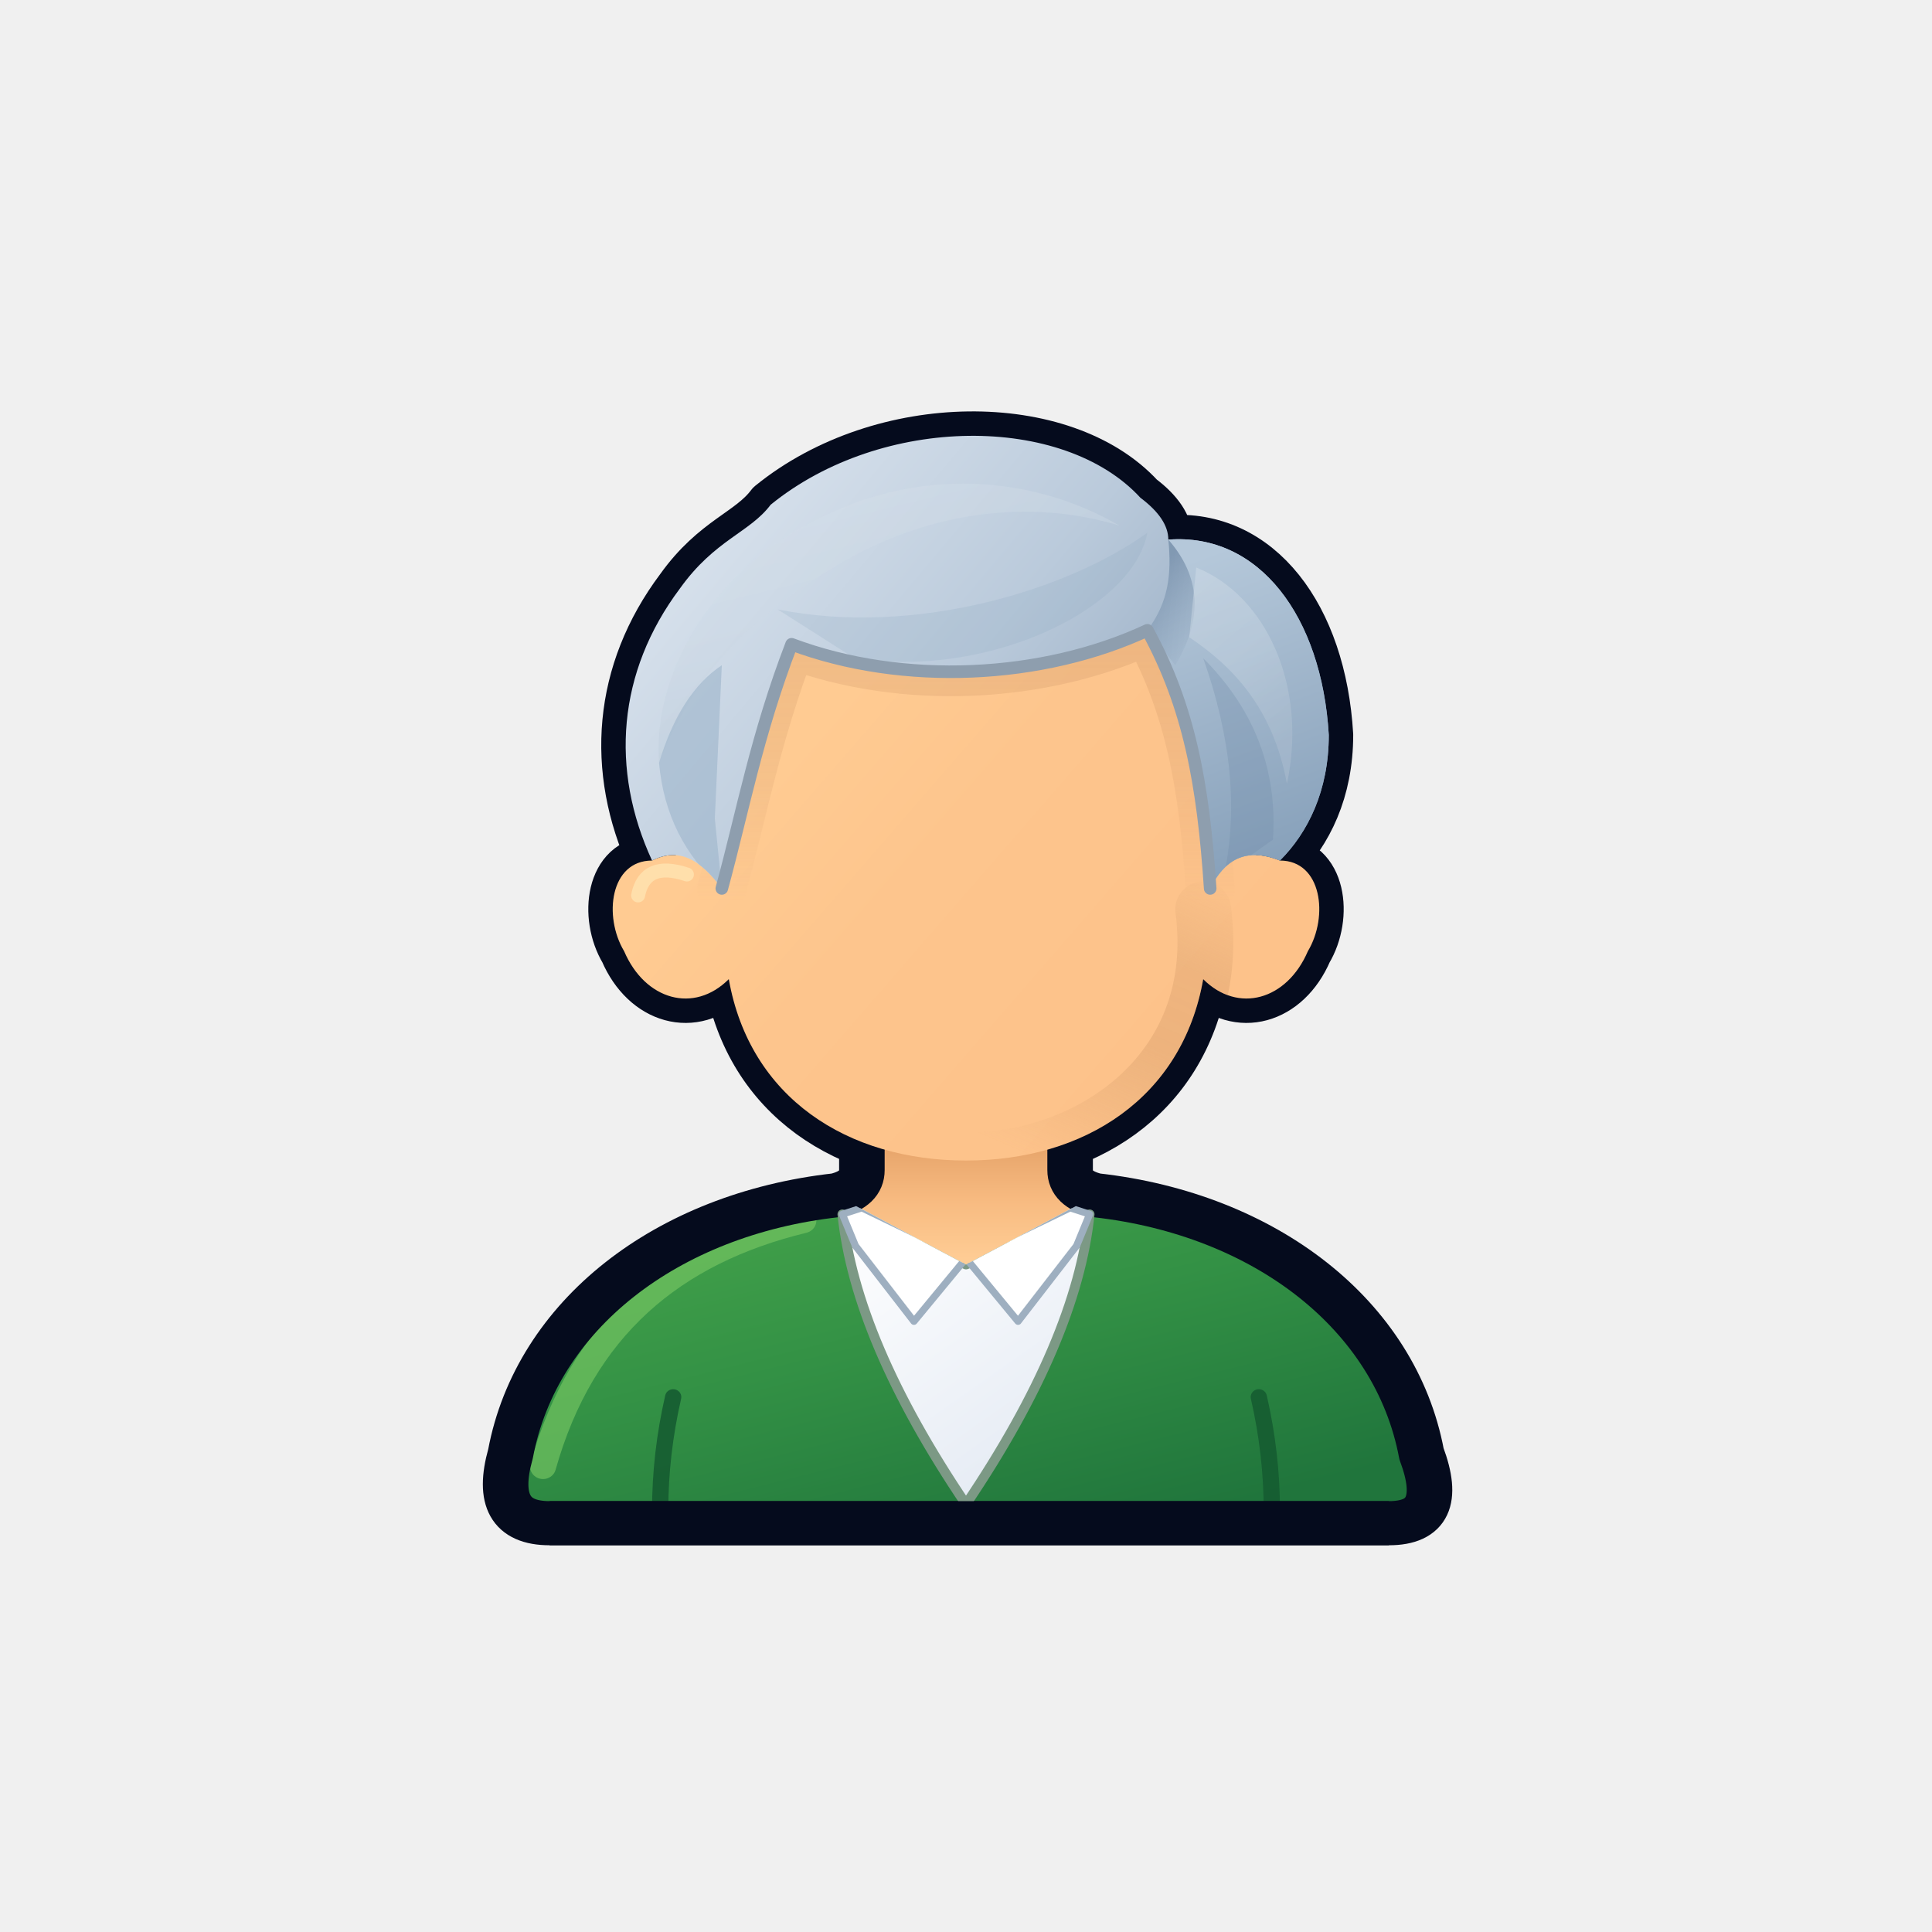
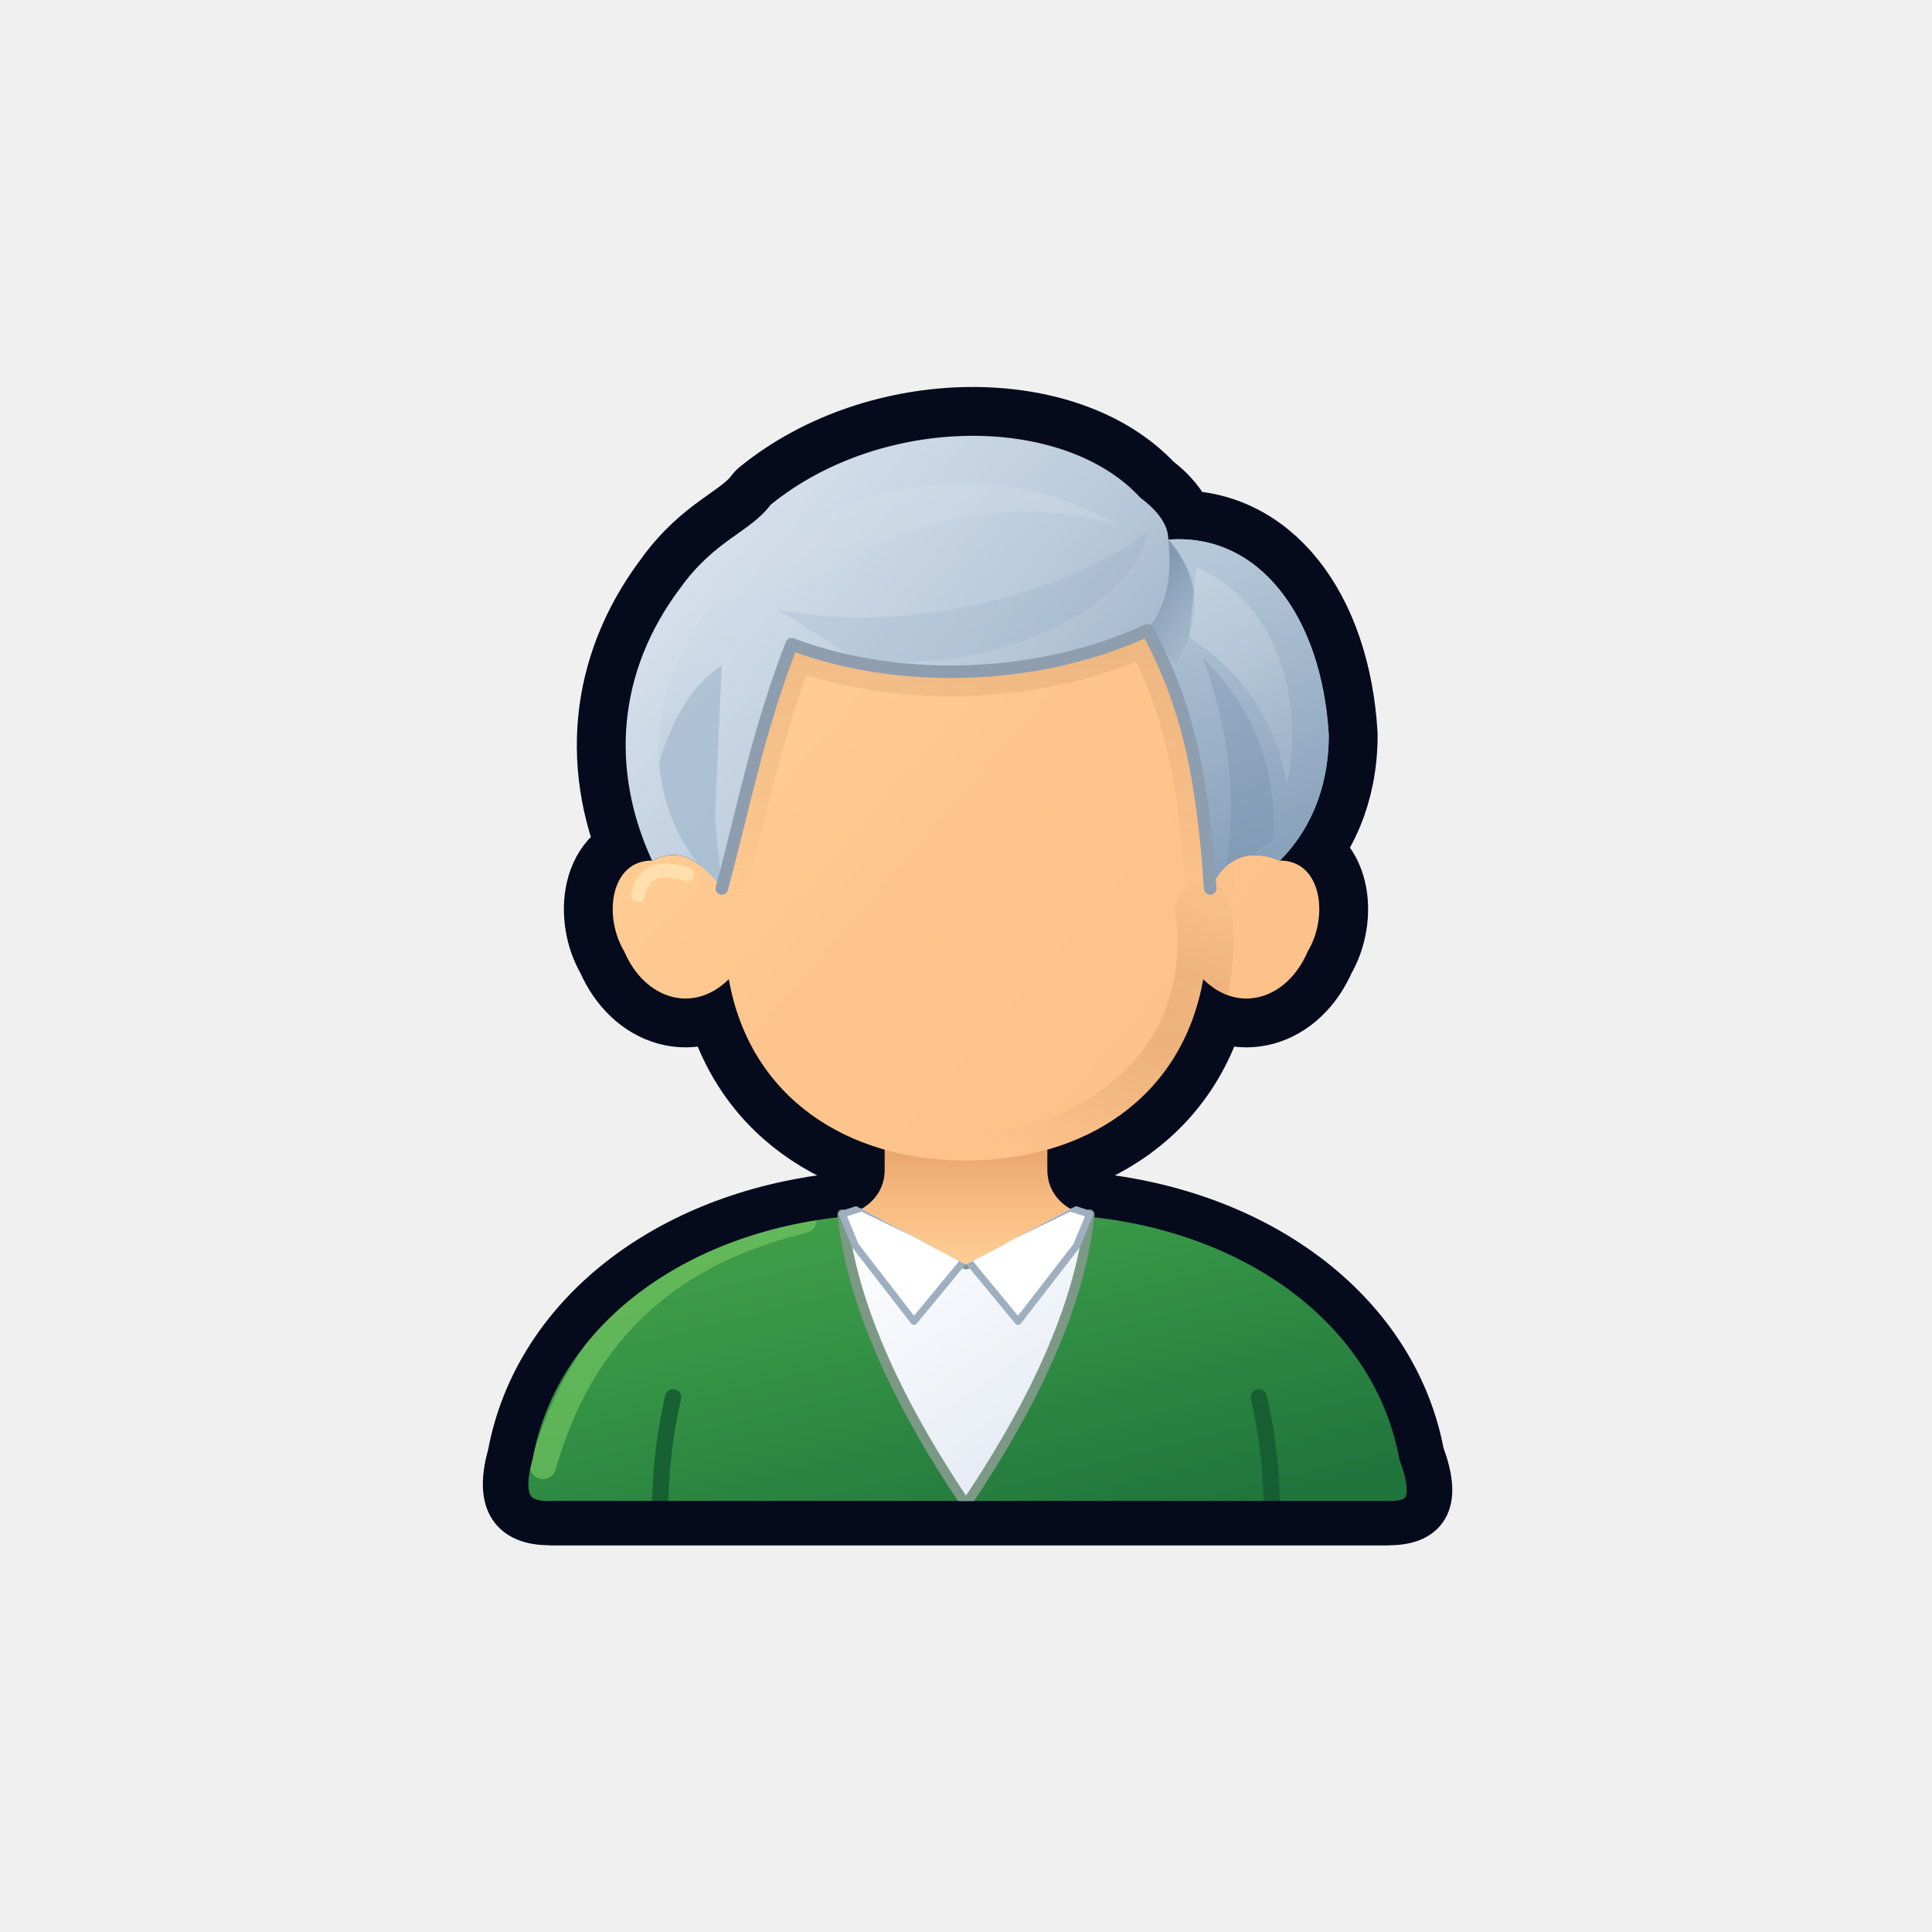
<svg xmlns="http://www.w3.org/2000/svg" width="288" height="288" viewBox="0 0 288 288" role="img" aria-labelledby="older-adult-title">
  <defs>
    <linearGradient id="older-adult-neck" x1="0" y1="0" x2="0" y2="1">
      <stop stop-color="#d99258" />
      <stop offset=".6" stop-color="#f7ba80" />
      <stop offset="1" stop-color="#ffce96" />
    </linearGradient>
    <linearGradient id="older-adult-white" x1="0" y1="0" x2=".6" y2="1">
      <stop stop-color="#ffffff" />
      <stop offset="1" stop-color="#e5ebf4" />
    </linearGradient>
    <path id="older-adult-body" d="M124 175 C98 178 78 194 74 216 Q71 227 80 227 H209 Q218 227 214 216 C210 194 190 178 164 175 L144 186Z" />
    <clipPath id="older-adult-body-clip">
      <use href="#older-adult-body" />
    </clipPath>
    <linearGradient id="older-adult-jacket" x1="0" y1="0" x2=".7" y2="1">
      <stop stop-color="#48a74c" />
      <stop offset=".5" stop-color="#339145" />
      <stop offset="1" stop-color="#20753c" />
    </linearGradient>
    <linearGradient id="older-adult-ref-cheek-shadow" gradientUnits="userSpaceOnUse" x1="176" y1="116" x2="157" y2="160">
      <stop stop-color="#c48b5b" stop-opacity="0" />
      <stop offset=".3" stop-color="#c48b5b" stop-opacity=".25" />
      <stop offset=".55" stop-color="#c48b5b" stop-opacity=".28" />
      <stop offset="1" stop-color="#c48b5b" stop-opacity="0" />
    </linearGradient>
    <clipPath id="older-adult-ref-face-clip">
      <use href="#older-adult-ref-reference-base-face" />
    </clipPath>
    <linearGradient id="older-adult-ref-hair-sweep" x1="0" y1="0" x2=".4" y2="1">
      <stop stop-color="#d9e2eb" />
      <stop offset=".55" stop-color="#cbd8e4" />
      <stop offset="1" stop-color="#b4c4d4" />
    </linearGradient>
    <linearGradient id="older-adult-ref-hairline-shadow" gradientUnits="userSpaceOnUse" x1="144" y1="85" x2="144" y2="122">
      <stop stop-color="#b77d52" stop-opacity=".2" />
      <stop offset=".55" stop-color="#b77d52" stop-opacity=".12" />
      <stop offset="1" stop-color="#b77d52" stop-opacity="0" />
    </linearGradient>
    <mask id="older-adult-ref-neck-continuity" maskUnits="userSpaceOnUse" x="0" y="0" width="288" height="288">
      <rect x="0" y="0" width="288" height="288" fill="white" />
      <rect x="129" y="146" width="30" height="35" fill="black" />
    </mask>
    <linearGradient id="older-adult-ref-part-shadow" gradientUnits="userSpaceOnUse" x1="171" y1="75" x2="180" y2="83">
      <stop stop-color="#657f9d" stop-opacity=".65" />
      <stop offset="1" stop-color="#657f9d" stop-opacity="0" />
    </linearGradient>
    <path id="older-adult-ref-reference-base-face" d="M119 85 C135 91 155 90 170 83 C176 94 178 105 179 120 C181 116 184 114 189 116 C195 116 196 124 193 129 C190 136 183 138 178 133 C175 150 161 159 144 159 C127 159 113 150 110 133 C105 138 98 136 95 129 C92 124 93 116 99 116 C103 114 106 116 109 120 C112 109 114 98 119 85Z" />
    <linearGradient id="older-adult-ref-reference-base-skin-paint" gradientUnits="userSpaceOnUse" x1="115" y1="105" x2="168" y2="151">
      <stop offset="0" stop-color="#ffcb92" />
      <stop offset=".35" stop-color="#fdc58d" />
      <stop offset="1" stop-color="#fdc28a" />
    </linearGradient>
    <linearGradient id="older-adult-ref-side-hair" gradientUnits="userSpaceOnUse" x1="176" y1="73" x2="192" y2="117">
      <stop stop-color="#b5c8da" />
      <stop offset=".5" stop-color="#9db3c9" />
      <stop offset="1" stop-color="#859fb9" />
    </linearGradient>
    <linearGradient id="older-adult-ref-silver-hair" gradientUnits="userSpaceOnUse" x1="112" y1="62" x2="175" y2="115">
      <stop stop-color="#d7e1ec" offset="0" />
      <stop stop-color="#bacadb" offset="0.5" />
      <stop stop-color="#8fa5bd" offset="1" />
    </linearGradient>
    <clipPath id="older-adult-ref-silver-hair-clip">
      <use href="#older-adult-ref-silver-hair-shape" />
    </clipPath>
    <path id="older-adult-ref-silver-hair-shape" d="M99 116 C93 103 94 89 103 77 C108 70 113 69 116 65 C132 52 158 52 169 64 Q173 67 173 70 C186 69 195 81 196 98 C196 106 193 112 189 116 C184 114 181 116 179 120 C178 105 176 94 170 83 C155 90 135 91 119 85 C114 98 112 109 109 120 C106 116 103 114 99 116Z" />
  </defs>
  <g stroke-linejoin="round" stroke-linecap="round">
    <g id="older-adult-torso-proportions" transform="translate(144 228) scale(0.97 0.94) translate(-144 -228)">
      <use href="#older-adult-body" fill="url(#older-adult-jacket)" />
      <g clip-path="url(#older-adult-body-clip)">
        <path d="M79 218 C85 196 99 184 119 179" fill="none" stroke="#77c663" stroke-width="4" opacity=".65" />
        <path d="M99 207 Q97 216 97 225 M189 207 Q191 216 191 225" fill="none" opacity=".9" stroke="#155c31" stroke-width="2.5" />
      </g>
      <path d="M128 160 V171 Q128 174 124 175 L144 186 L164 175 Q160 174 160 171 V160Z" fill="url(#older-adult-neck)" />
      <path d="M128 160 V171 Q128 174 124 175 C98 178 78 194 74 216 Q71 227 80 227 H209 Q218 227 214 216 C210 194 190 178 164 175 Q160 174 160 171 V160" fill="none" stroke="#050b1d" stroke-width="7" stroke-linecap="butt" />
      <g id="older-adult-shirt-contained" clip-path="url(#older-adult-body-clip)">
        <path d="M125 178 L144 186 L163 178 Q161 198 144 224 Q127 198 125 178Z" fill="url(#older-adult-white)" stroke="#7c9985" stroke-width="1.5" />
        <path d="M128 177 L144 185 L136 195 L127 183 L125 178Z" fill="#ffffff" stroke="#9eafc0" stroke-width="1.1" />
        <path d="M128 177 L144 185 L136 195 L127 183 L125 178Z" fill="#ffffff" stroke="#9eafc0" stroke-width="1.1" transform="translate(288 0) scale(-1 1)" />
      </g>
      <path d="M80 227 H209" fill="none" stroke="#050b1d" stroke-width="7" stroke-linecap="butt" />
    </g>
    <g id="older-adult-head-proportions" transform="translate(144 173) scale(1.04) translate(-144 -159)">
-       <path d="M99 116 C93 103 94 89 103 77 C108 70 113 69 116 65 C132 52 158 52 169 64 Q173 67 173 70 C186 69 195 81 196 98 C196 106 193 112 189 116 C195 116 196 124 193 129 C190 136 183 138 178 133 C175 150 161 159 144 159 C127 159 113 150 110 133 C105 138 98 136 95 129 C92 124 93 116 99 116Z" fill="url(#older-adult-ref-reference-base-skin-paint)" stroke="#050b1d" stroke-width="7" mask="url(#older-adult-ref-neck-continuity)" />
+       <path d="M99 116 C93 103 94 89 103 77 C108 70 113 69 116 65 C132 52 158 52 169 64 Q173 67 173 70 C186 69 195 81 196 98 C196 106 193 112 189 116 C195 116 196 124 193 129 C190 136 183 138 178 133 C175 150 161 159 144 159 C127 159 113 150 110 133 C105 138 98 136 95 129 C92 124 93 116 99 116Z" fill="url(#older-adult-ref-reference-base-skin-paint)" stroke="#050b1d" stroke-width="14" mask="url(#older-adult-ref-neck-continuity)" />
      <use href="#older-adult-ref-reference-base-face" fill="url(#older-adult-ref-reference-base-skin-paint)" />
      <g clip-path="url(#older-adult-ref-face-clip)">
        <path d="M109 120 C112 109 114 98 119 85 C135 91 155 90 170 83 C176 94 178 105 179 120" fill="none" stroke="url(#older-adult-ref-hairline-shadow)" stroke-width="7" />
        <path d="M178 123 C181 146 162 159 144 159" fill="none" stroke="url(#older-adult-ref-cheek-shadow)" stroke-width="8" />
        <path d="M97 121 Q98 116 104 118" fill="none" stroke="#ffe7b5" stroke-width="2" opacity=".7" />
      </g>
      <g id="older-adult-ref-hairstyle">
        <use href="#older-adult-ref-silver-hair-shape" fill="url(#older-adult-ref-silver-hair)" />
        <g clip-path="url(#older-adult-ref-silver-hair-clip)">
          <path d="M173 70 C186 69 195 81 196 98 C196 106 193 112 189 116 C184 114 181 116 179 120 C178 105 176 94 170 83 C173 79 173.5 75 173 70Z" fill="url(#older-adult-ref-side-hair)" />
          <path d="M173 70 C173.5 75 173 79 170 83 L174 88 Q180 78 173 70Z" fill="url(#older-adult-ref-part-shadow)" />
          <path d="M100 102 C99 88 109 74 121 68 C137 59 154 61 166 68 C153 64 138 66 125 74 C110 83 104 92 100 102Z" fill="url(#older-adult-ref-hair-sweep)" opacity=".4" />
          <path d="M117 80 C137 84 159 77 170 69 C168 80 147 90 128 87Z" fill="#8fa9c1" opacity=".22" />
          <path d="M100 102 Q103 92 109 88 L108 110 L109 120 Q101 113 100 102Z" fill="#a0b7cd" opacity=".65" />
          <path d="M177 74 C187 78 193 91 190 105 C188 94 182 88 176 84Z" fill="url(#older-adult-ref-hair-sweep)" opacity=".4" />
          <path d="M178 87 Q189 98 188 113 L181 118 Q184 104 178 87Z" fill="#6f8ba7" opacity=".3" />
        </g>
      </g>
      <path id="older-adult-hairline" d="M109 120 C112 109 114 98 119 85 C135 91 155 90 170 83 C176 94 178 105 179 120" fill="none" stroke="#8e9eae" stroke-width="1.8" />
    </g>
  </g>
</svg>
